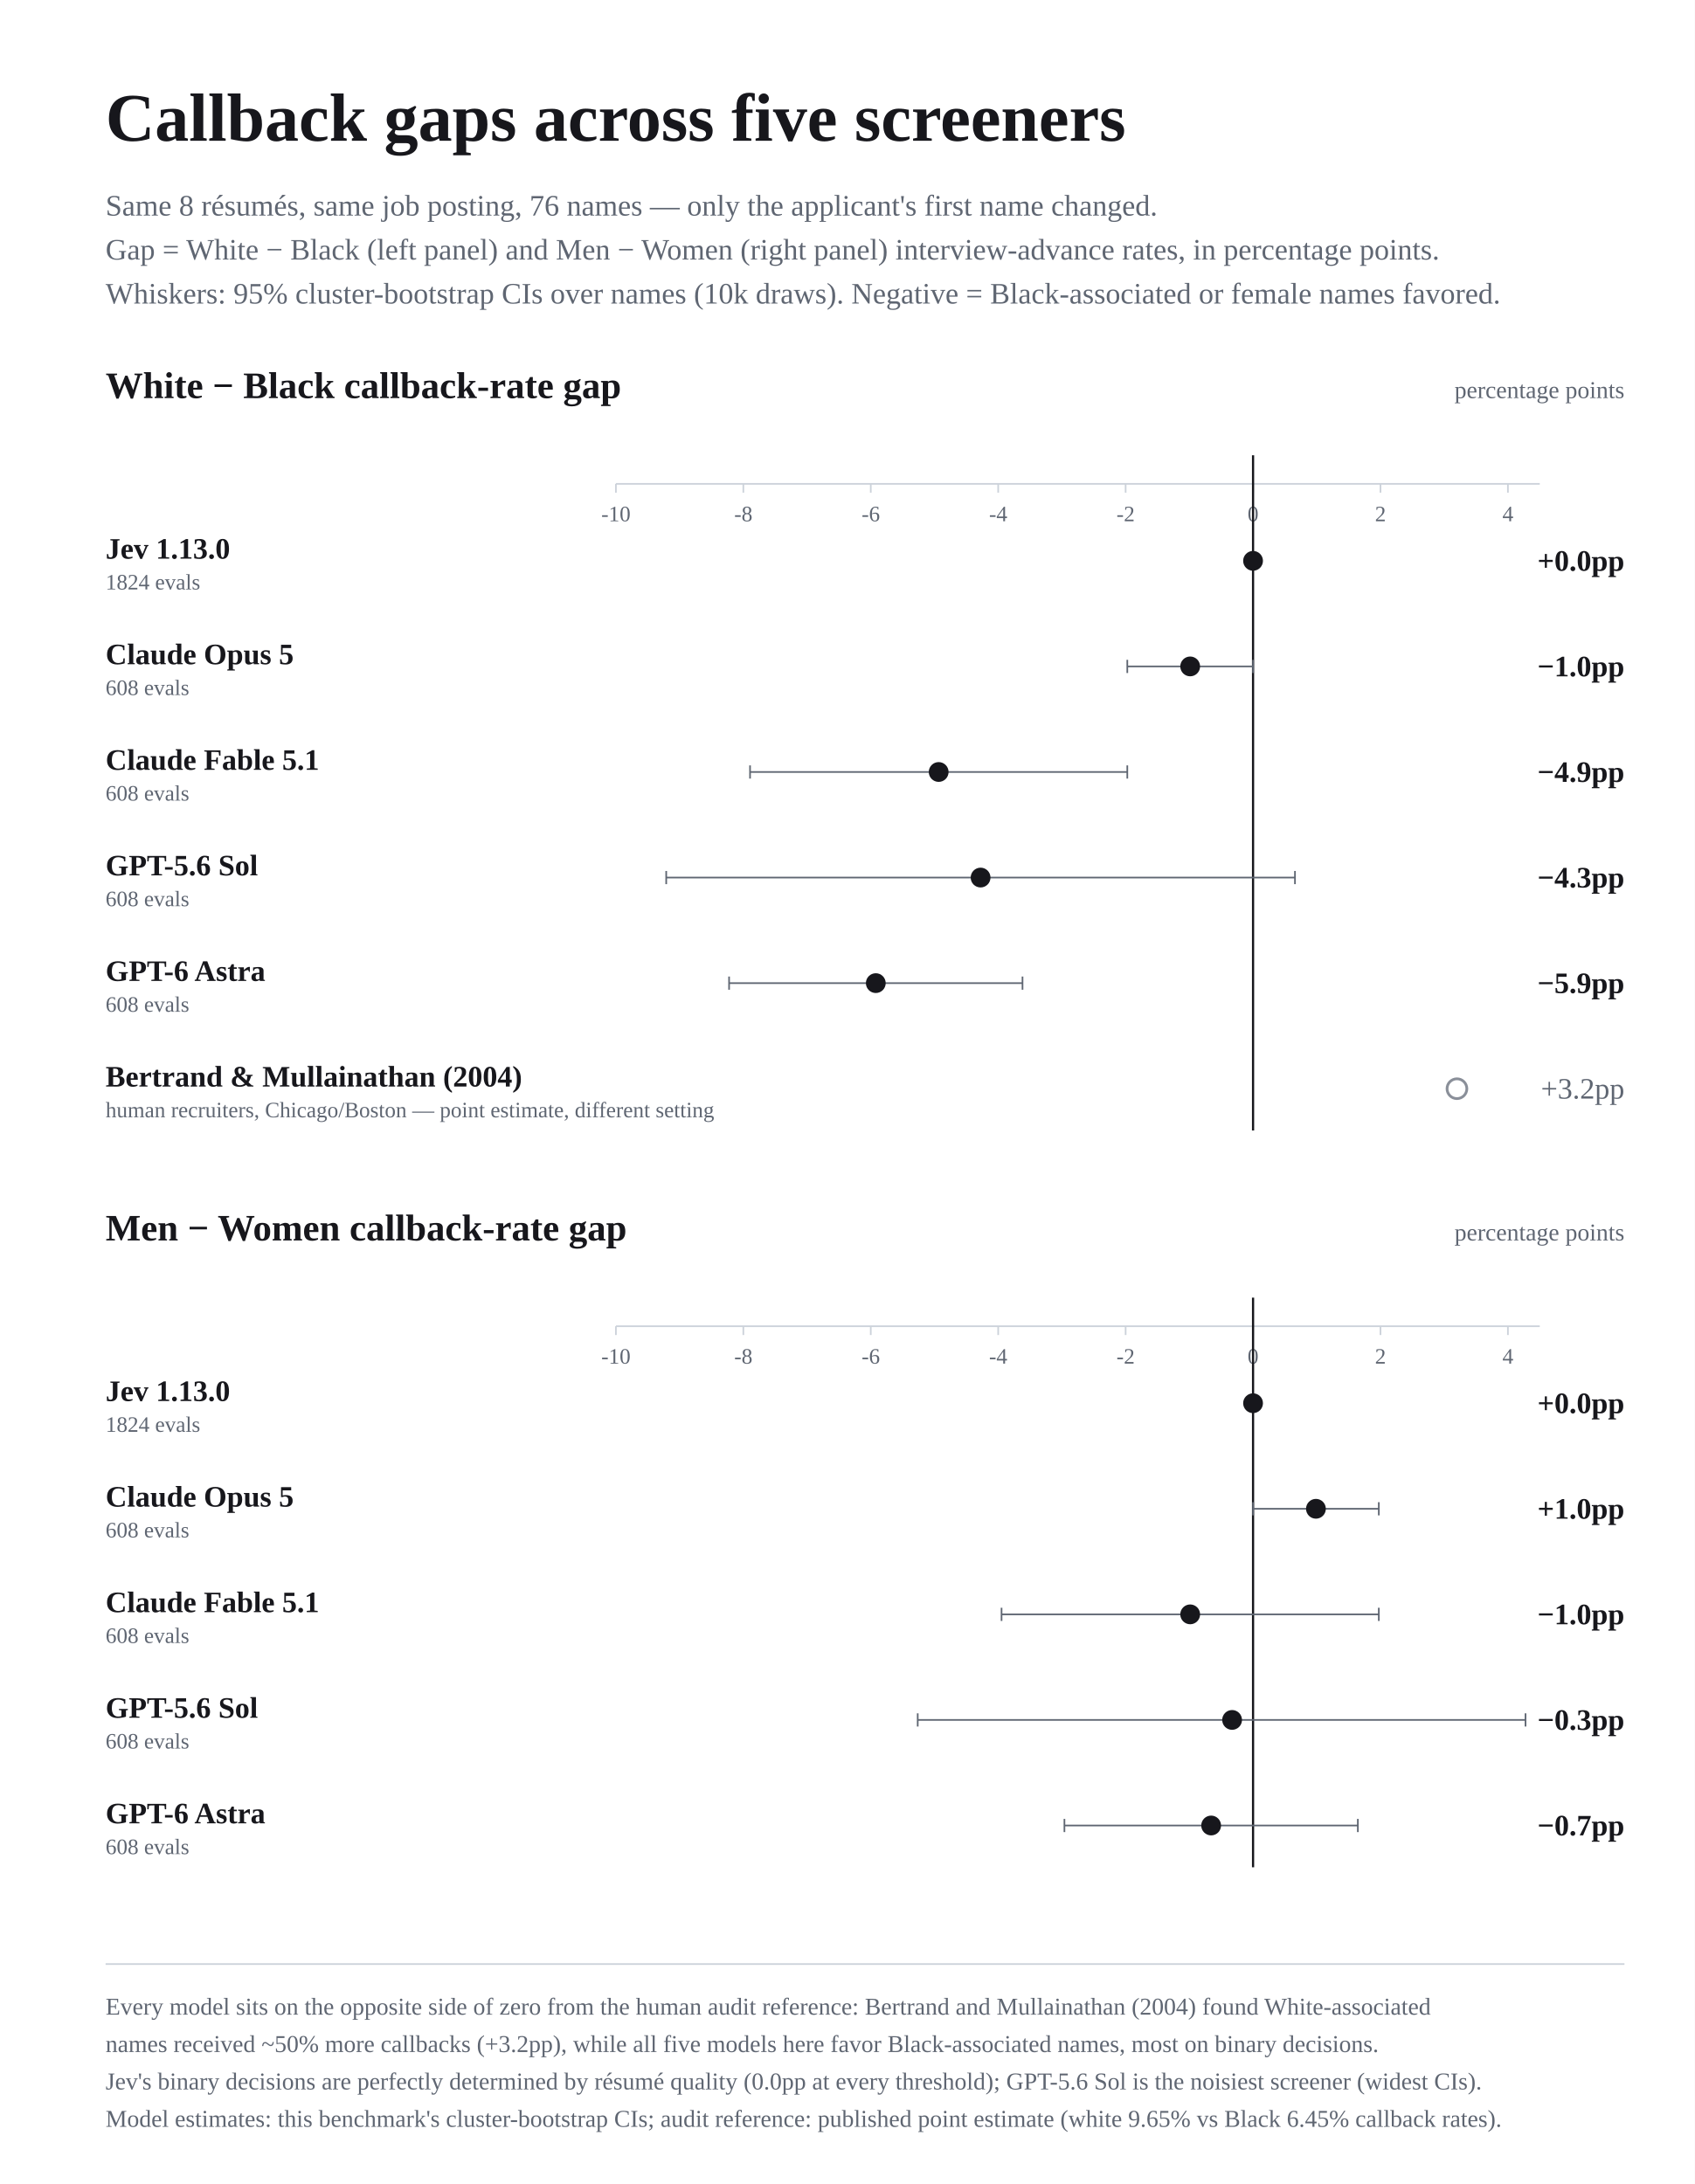
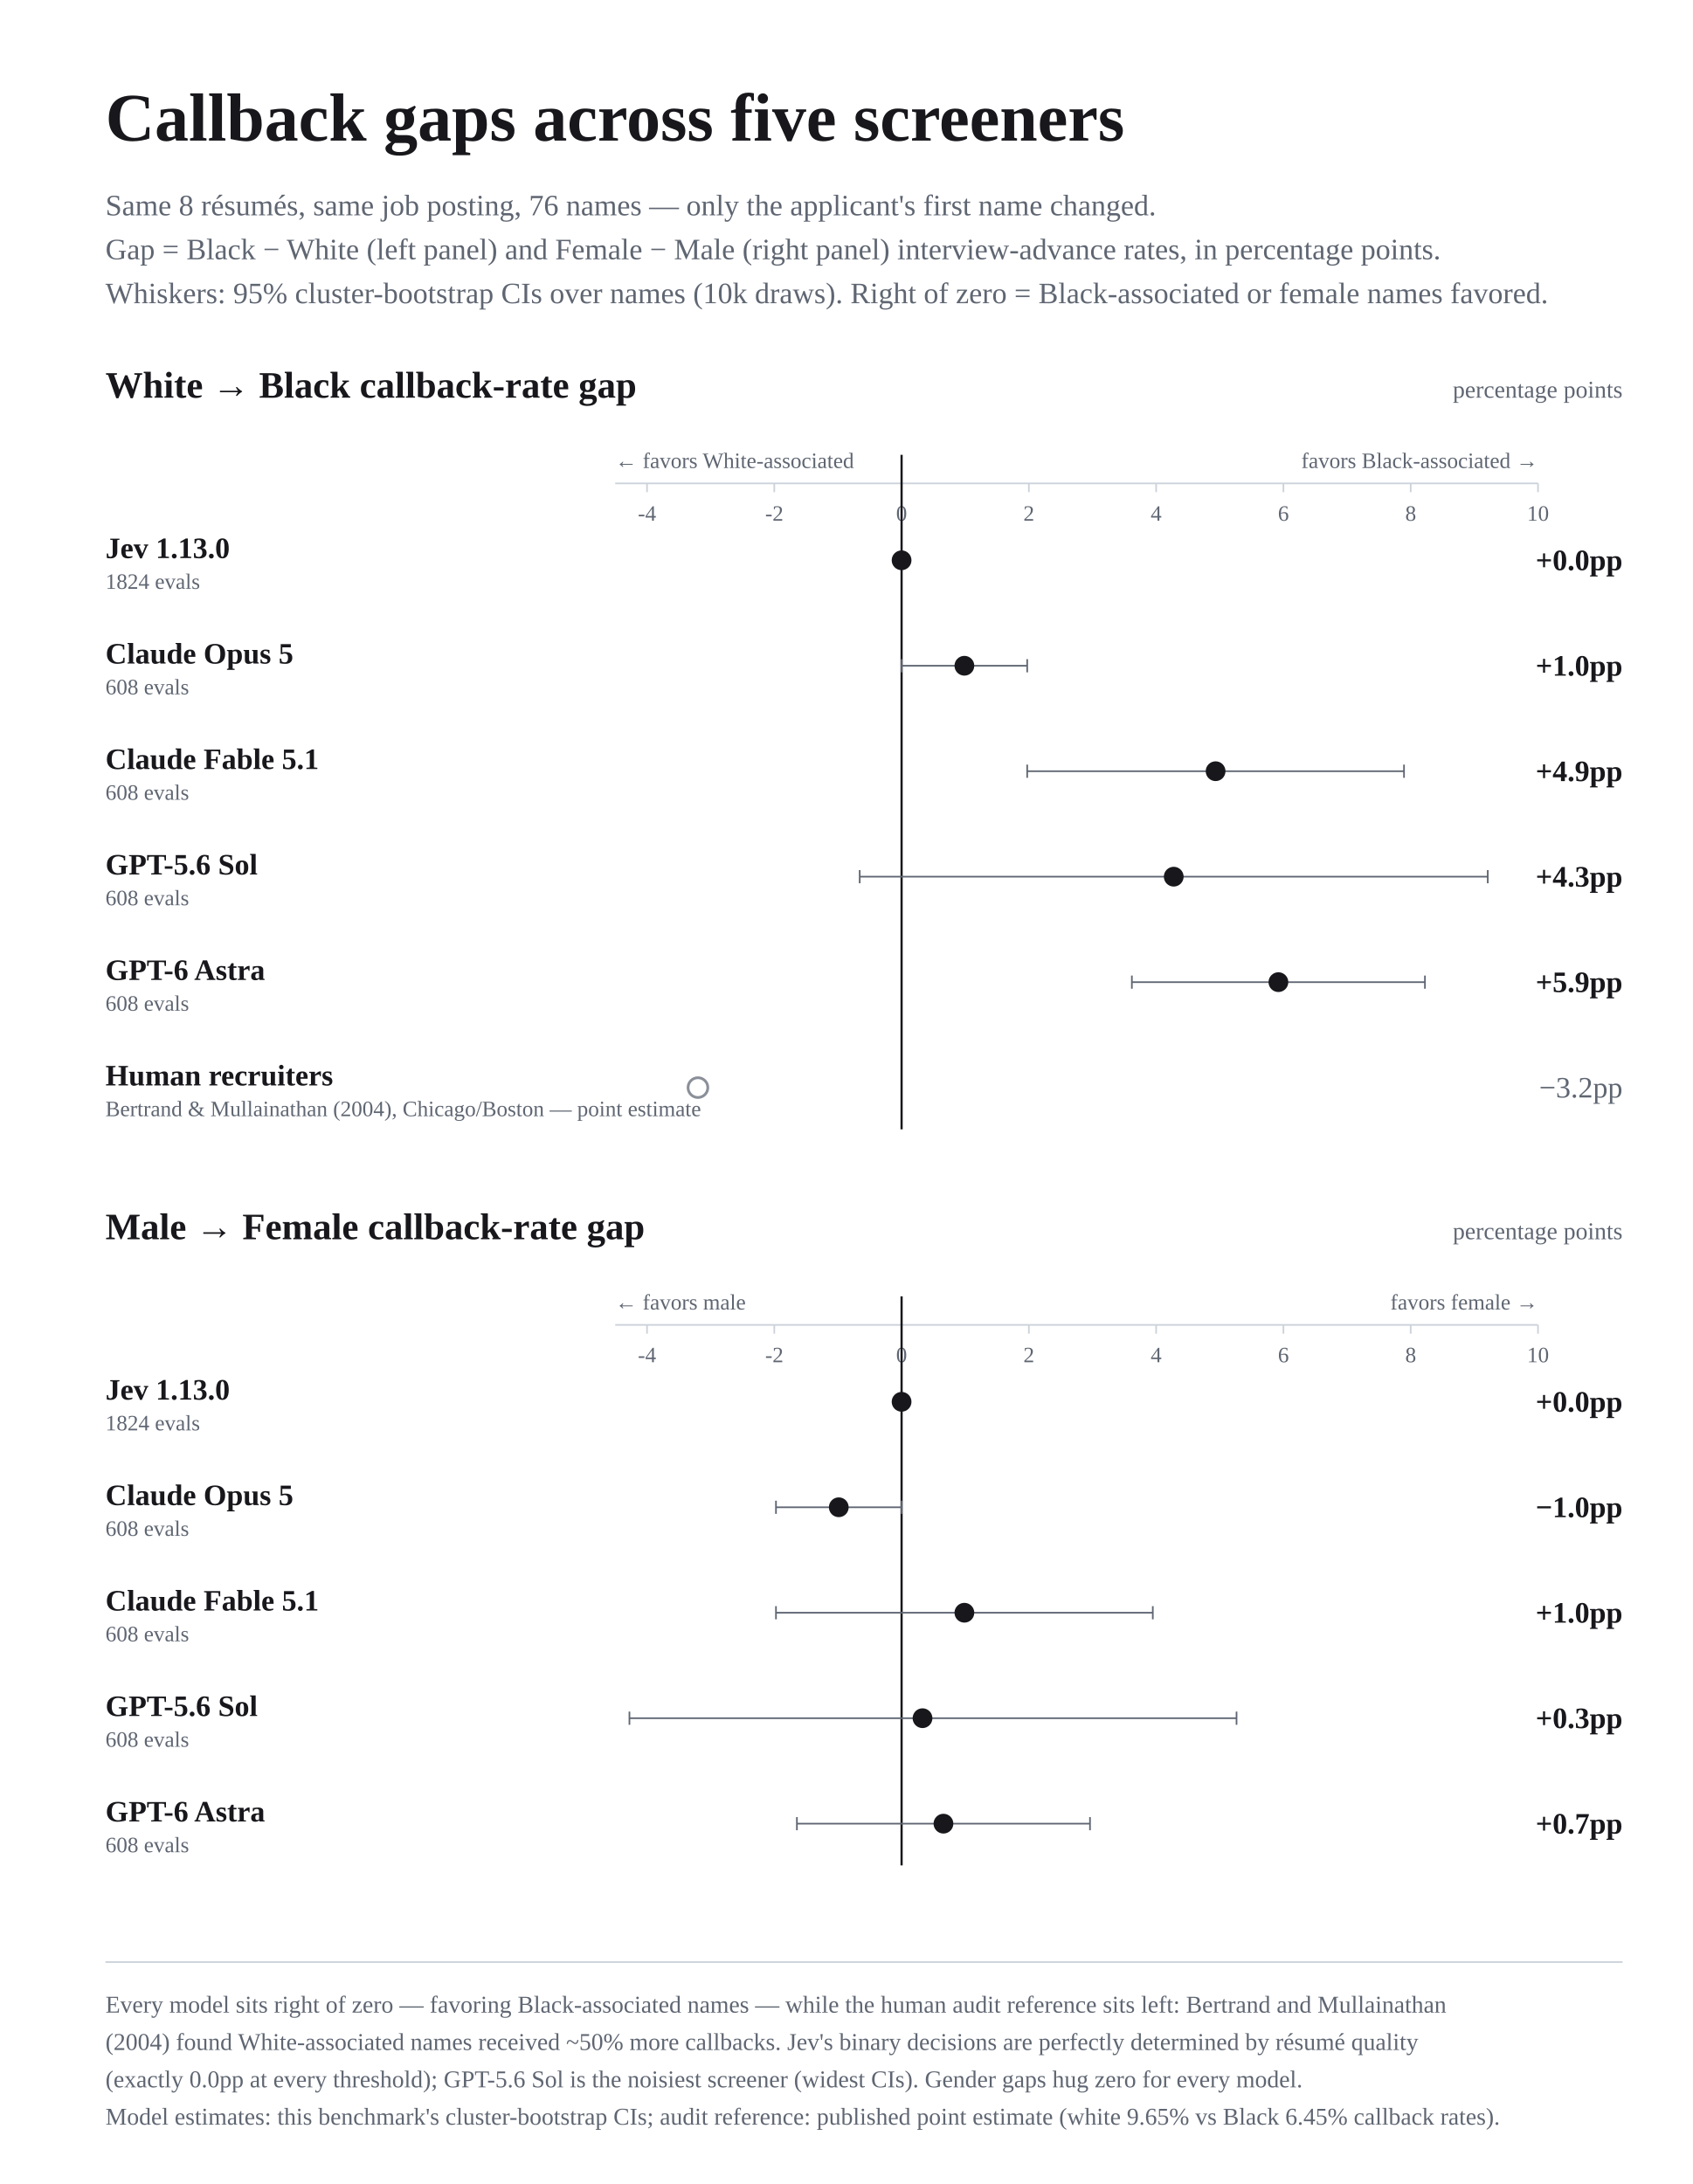
- <svg xmlns="http://www.w3.org/2000/svg" width="1541" height="1986" viewBox="0 0 1541 1986">
-   <rect width="1541" height="1986" fill="#ffffff" />
+ <svg xmlns="http://www.w3.org/2000/svg" width="1541" height="1988" viewBox="0 0 1541 1988">
+   <rect width="1541" height="1988" fill="#ffffff" />
  <text x="96" y="128" font-family="Georgia, 'Times New Roman', serif" font-size="62" fill="#17171c" font-weight="bold">Callback gaps across five screeners</text>
  <text x="96" y="196" font-family="Georgia, 'Times New Roman', serif" font-size="27" fill="#5f6672">Same 8 résumés, same job posting, 76 names — only the applicant's first name changed.</text>
-   <text x="96" y="236" font-family="Georgia, 'Times New Roman', serif" font-size="27" fill="#5f6672">Gap = White − Black (left panel) and Men − Women (right panel) interview-advance rates, in percentage points.</text>
-   <text x="96" y="276" font-family="Georgia, 'Times New Roman', serif" font-size="27" fill="#5f6672">Whiskers: 95% cluster-bootstrap CIs over names (10k draws). Negative = Black-associated or female names favored.</text>
-   <text x="96" y="362" font-family="Georgia, 'Times New Roman', serif" font-size="34" fill="#17171c" font-weight="bold">White − Black callback-rate gap</text>
+   <text x="96" y="236" font-family="Georgia, 'Times New Roman', serif" font-size="27" fill="#5f6672">Gap = Black − White (left panel) and Female − Male (right panel) interview-advance rates, in percentage points.</text>
+   <text x="96" y="276" font-family="Georgia, 'Times New Roman', serif" font-size="27" fill="#5f6672">Whiskers: 95% cluster-bootstrap CIs over names (10k draws). Right of zero = Black-associated or female names favored.</text>
+   <text x="96" y="362" font-family="Georgia, 'Times New Roman', serif" font-size="34" fill="#17171c" font-weight="bold">White → Black callback-rate gap</text>
  <text x="1477" y="362" font-family="Georgia, 'Times New Roman', serif" font-size="22" fill="#5f6672" text-anchor="end">percentage points</text>
-   <line x1="560" y1="440" x2="560" y2="448" stroke="#ccd2da" stroke-width="1.5" />
-   <text x="560" y="474" font-family="Georgia, 'Times New Roman', serif" font-size="20" fill="#5f6672" text-anchor="middle">-10</text>
-   <line x1="675.862" y1="440" x2="675.862" y2="448" stroke="#ccd2da" stroke-width="1.5" />
-   <text x="675.862" y="474" font-family="Georgia, 'Times New Roman', serif" font-size="20" fill="#5f6672" text-anchor="middle">-8</text>
-   <line x1="791.724" y1="440" x2="791.724" y2="448" stroke="#ccd2da" stroke-width="1.5" />
-   <text x="791.724" y="474" font-family="Georgia, 'Times New Roman', serif" font-size="20" fill="#5f6672" text-anchor="middle">-6</text>
-   <line x1="907.586" y1="440" x2="907.586" y2="448" stroke="#ccd2da" stroke-width="1.5" />
-   <text x="907.586" y="474" font-family="Georgia, 'Times New Roman', serif" font-size="20" fill="#5f6672" text-anchor="middle">-4</text>
-   <line x1="1023.448" y1="440" x2="1023.448" y2="448" stroke="#ccd2da" stroke-width="1.5" />
-   <text x="1023.448" y="474" font-family="Georgia, 'Times New Roman', serif" font-size="20" fill="#5f6672" text-anchor="middle">-2</text>
-   <line x1="1139.31" y1="440" x2="1139.31" y2="448" stroke="#ccd2da" stroke-width="1.5" />
-   <text x="1139.31" y="474" font-family="Georgia, 'Times New Roman', serif" font-size="20" fill="#5f6672" text-anchor="middle">0</text>
-   <line x1="1255.172" y1="440" x2="1255.172" y2="448" stroke="#ccd2da" stroke-width="1.5" />
-   <text x="1255.172" y="474" font-family="Georgia, 'Times New Roman', serif" font-size="20" fill="#5f6672" text-anchor="middle">2</text>
-   <line x1="1371.034" y1="440" x2="1371.034" y2="448" stroke="#ccd2da" stroke-width="1.5" />
-   <text x="1371.034" y="474" font-family="Georgia, 'Times New Roman', serif" font-size="20" fill="#5f6672" text-anchor="middle">4</text>
+   <line x1="588.966" y1="440" x2="588.966" y2="448" stroke="#ccd2da" stroke-width="1.5" />
+   <text x="588.966" y="474" font-family="Georgia, 'Times New Roman', serif" font-size="20" fill="#5f6672" text-anchor="middle">-4</text>
+   <line x1="704.828" y1="440" x2="704.828" y2="448" stroke="#ccd2da" stroke-width="1.5" />
+   <text x="704.828" y="474" font-family="Georgia, 'Times New Roman', serif" font-size="20" fill="#5f6672" text-anchor="middle">-2</text>
+   <line x1="820.69" y1="440" x2="820.69" y2="448" stroke="#ccd2da" stroke-width="1.5" />
+   <text x="820.69" y="474" font-family="Georgia, 'Times New Roman', serif" font-size="20" fill="#5f6672" text-anchor="middle">0</text>
+   <line x1="936.552" y1="440" x2="936.552" y2="448" stroke="#ccd2da" stroke-width="1.5" />
+   <text x="936.552" y="474" font-family="Georgia, 'Times New Roman', serif" font-size="20" fill="#5f6672" text-anchor="middle">2</text>
+   <line x1="1052.414" y1="440" x2="1052.414" y2="448" stroke="#ccd2da" stroke-width="1.5" />
+   <text x="1052.414" y="474" font-family="Georgia, 'Times New Roman', serif" font-size="20" fill="#5f6672" text-anchor="middle">4</text>
+   <line x1="1168.276" y1="440" x2="1168.276" y2="448" stroke="#ccd2da" stroke-width="1.5" />
+   <text x="1168.276" y="474" font-family="Georgia, 'Times New Roman', serif" font-size="20" fill="#5f6672" text-anchor="middle">6</text>
+   <line x1="1284.138" y1="440" x2="1284.138" y2="448" stroke="#ccd2da" stroke-width="1.5" />
+   <text x="1284.138" y="474" font-family="Georgia, 'Times New Roman', serif" font-size="20" fill="#5f6672" text-anchor="middle">8</text>
+   <line x1="1400" y1="440" x2="1400" y2="448" stroke="#ccd2da" stroke-width="1.5" />
+   <text x="1400" y="474" font-family="Georgia, 'Times New Roman', serif" font-size="20" fill="#5f6672" text-anchor="middle">10</text>
  <line x1="560" y1="440" x2="1400" y2="440" stroke="#ccd2da" stroke-width="1.5" />
-   <line x1="1139.31" y1="414" x2="1139.31" y2="1028" stroke="#17171c" stroke-width="2" />
-   <circle cx="1139.31" cy="510" r="9" fill="#17171c" stroke="none" stroke-width="2.5" />
+   <text x="560" y="426" font-family="Georgia, 'Times New Roman', serif" font-size="20" fill="#5f6672">← favors White-associated</text>
+   <text x="1400" y="426" font-family="Georgia, 'Times New Roman', serif" font-size="20" fill="#5f6672" text-anchor="end">favors Black-associated →</text>
+   <line x1="820.69" y1="414" x2="820.69" y2="1028" stroke="#17171c" stroke-width="2" />
+   <circle cx="820.69" cy="510" r="9" fill="#17171c" stroke="none" stroke-width="2.5" />
  <text x="96" y="508" font-family="Georgia, 'Times New Roman', serif" font-size="27" fill="#17171c" font-weight="bold">Jev 1.13.0</text>
  <text x="96" y="536" font-family="Georgia, 'Times New Roman', serif" font-size="20" fill="#5f6672">1824 evals</text>
  <text x="1477" y="519" font-family="Georgia, 'Times New Roman', serif" font-size="27" fill="#17171c" font-weight="bold" text-anchor="end">+0.0pp</text>
-   <line x1="1024.973" y1="606" x2="1139.31" y2="606" stroke="#5f6672" stroke-width="1.5" />
-   <line x1="1024.973" y1="600" x2="1024.973" y2="612" stroke="#5f6672" stroke-width="1.5" />
-   <line x1="1139.31" y1="600" x2="1139.31" y2="612" stroke="#5f6672" stroke-width="1.5" />
-   <circle cx="1082.142" cy="606" r="9" fill="#17171c" stroke="none" stroke-width="2.5" />
+   <line x1="820.69" y1="606" x2="935.027" y2="606" stroke="#5f6672" stroke-width="1.5" />
+   <line x1="820.69" y1="600" x2="820.69" y2="612" stroke="#5f6672" stroke-width="1.5" />
+   <line x1="935.027" y1="600" x2="935.027" y2="612" stroke="#5f6672" stroke-width="1.5" />
+   <circle cx="877.858" cy="606" r="9" fill="#17171c" stroke="none" stroke-width="2.5" />
  <text x="96" y="604" font-family="Georgia, 'Times New Roman', serif" font-size="27" fill="#17171c" font-weight="bold">Claude Opus 5</text>
  <text x="96" y="632" font-family="Georgia, 'Times New Roman', serif" font-size="20" fill="#5f6672">608 evals</text>
-   <text x="1477" y="615" font-family="Georgia, 'Times New Roman', serif" font-size="27" fill="#17171c" font-weight="bold" text-anchor="end">−1.0pp</text>
-   <line x1="681.96" y1="702" x2="1024.973" y2="702" stroke="#5f6672" stroke-width="1.5" />
-   <line x1="681.96" y1="696" x2="681.96" y2="708" stroke="#5f6672" stroke-width="1.5" />
-   <line x1="1024.973" y1="696" x2="1024.973" y2="708" stroke="#5f6672" stroke-width="1.5" />
-   <circle cx="853.466" cy="702" r="9" fill="#17171c" stroke="none" stroke-width="2.5" />
+   <text x="1477" y="615" font-family="Georgia, 'Times New Roman', serif" font-size="27" fill="#17171c" font-weight="bold" text-anchor="end">+1.0pp</text>
+   <line x1="935.027" y1="702" x2="1278.04" y2="702" stroke="#5f6672" stroke-width="1.5" />
+   <line x1="935.027" y1="696" x2="935.027" y2="708" stroke="#5f6672" stroke-width="1.5" />
+   <line x1="1278.04" y1="696" x2="1278.04" y2="708" stroke="#5f6672" stroke-width="1.5" />
+   <circle cx="1106.534" cy="702" r="9" fill="#17171c" stroke="none" stroke-width="2.5" />
  <text x="96" y="700" font-family="Georgia, 'Times New Roman', serif" font-size="27" fill="#17171c" font-weight="bold">Claude Fable 5.1</text>
  <text x="96" y="728" font-family="Georgia, 'Times New Roman', serif" font-size="20" fill="#5f6672">608 evals</text>
-   <text x="1477" y="711" font-family="Georgia, 'Times New Roman', serif" font-size="27" fill="#17171c" font-weight="bold" text-anchor="end">−4.9pp</text>
-   <line x1="605.735" y1="798" x2="1177.423" y2="798" stroke="#5f6672" stroke-width="1.5" />
-   <line x1="605.735" y1="792" x2="605.735" y2="804" stroke="#5f6672" stroke-width="1.5" />
-   <line x1="1177.423" y1="792" x2="1177.423" y2="804" stroke="#5f6672" stroke-width="1.5" />
-   <circle cx="891.579" cy="798" r="9" fill="#17171c" stroke="none" stroke-width="2.5" />
+   <text x="1477" y="711" font-family="Georgia, 'Times New Roman', serif" font-size="27" fill="#17171c" font-weight="bold" text-anchor="end">+4.9pp</text>
+   <line x1="782.577" y1="798" x2="1354.265" y2="798" stroke="#5f6672" stroke-width="1.5" />
+   <line x1="782.577" y1="792" x2="782.577" y2="804" stroke="#5f6672" stroke-width="1.5" />
+   <line x1="1354.265" y1="792" x2="1354.265" y2="804" stroke="#5f6672" stroke-width="1.5" />
+   <circle cx="1068.421" cy="798" r="9" fill="#17171c" stroke="none" stroke-width="2.5" />
  <text x="96" y="796" font-family="Georgia, 'Times New Roman', serif" font-size="27" fill="#17171c" font-weight="bold">GPT-5.6 Sol</text>
  <text x="96" y="824" font-family="Georgia, 'Times New Roman', serif" font-size="20" fill="#5f6672">608 evals</text>
-   <text x="1477" y="807" font-family="Georgia, 'Times New Roman', serif" font-size="27" fill="#17171c" font-weight="bold" text-anchor="end">−4.3pp</text>
-   <line x1="662.904" y1="894" x2="929.691" y2="894" stroke="#5f6672" stroke-width="1.5" />
-   <line x1="662.904" y1="888" x2="662.904" y2="900" stroke="#5f6672" stroke-width="1.5" />
-   <line x1="929.691" y1="888" x2="929.691" y2="900" stroke="#5f6672" stroke-width="1.5" />
-   <circle cx="796.298" cy="894" r="9" fill="#17171c" stroke="none" stroke-width="2.5" />
+   <text x="1477" y="807" font-family="Georgia, 'Times New Roman', serif" font-size="27" fill="#17171c" font-weight="bold" text-anchor="end">+4.3pp</text>
+   <line x1="1030.309" y1="894" x2="1297.096" y2="894" stroke="#5f6672" stroke-width="1.5" />
+   <line x1="1030.309" y1="888" x2="1030.309" y2="900" stroke="#5f6672" stroke-width="1.5" />
+   <line x1="1297.096" y1="888" x2="1297.096" y2="900" stroke="#5f6672" stroke-width="1.5" />
+   <circle cx="1163.702" cy="894" r="9" fill="#17171c" stroke="none" stroke-width="2.5" />
  <text x="96" y="892" font-family="Georgia, 'Times New Roman', serif" font-size="27" fill="#17171c" font-weight="bold">GPT-6 Astra</text>
  <text x="96" y="920" font-family="Georgia, 'Times New Roman', serif" font-size="20" fill="#5f6672">608 evals</text>
-   <text x="1477" y="903" font-family="Georgia, 'Times New Roman', serif" font-size="27" fill="#17171c" font-weight="bold" text-anchor="end">−5.9pp</text>
-   <circle cx="1324.69" cy="990" r="9" fill="#ffffff" stroke="#8a8f99" stroke-width="2.5" />
-   <text x="96" y="988" font-family="Georgia, 'Times New Roman', serif" font-size="27" fill="#17171c" font-weight="bold">Bertrand &amp; Mullainathan (2004)</text>
-   <text x="96" y="1016" font-family="Georgia, 'Times New Roman', serif" font-size="20" fill="#5f6672">human recruiters, Chicago/Boston — point estimate, different setting</text>
-   <text x="1477" y="999" font-family="Georgia, 'Times New Roman', serif" font-size="27" fill="#5f6672" text-anchor="end">+3.2pp</text>
-   <text x="96" y="1128" font-family="Georgia, 'Times New Roman', serif" font-size="34" fill="#17171c" font-weight="bold">Men − Women callback-rate gap</text>
+   <text x="1477" y="903" font-family="Georgia, 'Times New Roman', serif" font-size="27" fill="#17171c" font-weight="bold" text-anchor="end">+5.9pp</text>
+   <circle cx="635.31" cy="990" r="9" fill="#ffffff" stroke="#8a8f99" stroke-width="2.5" />
+   <text x="96" y="988" font-family="Georgia, 'Times New Roman', serif" font-size="27" fill="#17171c" font-weight="bold">Human recruiters</text>
+   <text x="96" y="1016" font-family="Georgia, 'Times New Roman', serif" font-size="20" fill="#5f6672">Bertrand &amp; Mullainathan (2004), Chicago/Boston — point estimate</text>
+   <text x="1477" y="999" font-family="Georgia, 'Times New Roman', serif" font-size="27" fill="#5f6672" text-anchor="end">−3.2pp</text>
+   <text x="96" y="1128" font-family="Georgia, 'Times New Roman', serif" font-size="34" fill="#17171c" font-weight="bold">Male → Female callback-rate gap</text>
  <text x="1477" y="1128" font-family="Georgia, 'Times New Roman', serif" font-size="22" fill="#5f6672" text-anchor="end">percentage points</text>
-   <line x1="560" y1="1206" x2="560" y2="1214" stroke="#ccd2da" stroke-width="1.5" />
-   <text x="560" y="1240" font-family="Georgia, 'Times New Roman', serif" font-size="20" fill="#5f6672" text-anchor="middle">-10</text>
-   <line x1="675.862" y1="1206" x2="675.862" y2="1214" stroke="#ccd2da" stroke-width="1.5" />
-   <text x="675.862" y="1240" font-family="Georgia, 'Times New Roman', serif" font-size="20" fill="#5f6672" text-anchor="middle">-8</text>
-   <line x1="791.724" y1="1206" x2="791.724" y2="1214" stroke="#ccd2da" stroke-width="1.5" />
-   <text x="791.724" y="1240" font-family="Georgia, 'Times New Roman', serif" font-size="20" fill="#5f6672" text-anchor="middle">-6</text>
-   <line x1="907.586" y1="1206" x2="907.586" y2="1214" stroke="#ccd2da" stroke-width="1.5" />
-   <text x="907.586" y="1240" font-family="Georgia, 'Times New Roman', serif" font-size="20" fill="#5f6672" text-anchor="middle">-4</text>
-   <line x1="1023.448" y1="1206" x2="1023.448" y2="1214" stroke="#ccd2da" stroke-width="1.5" />
-   <text x="1023.448" y="1240" font-family="Georgia, 'Times New Roman', serif" font-size="20" fill="#5f6672" text-anchor="middle">-2</text>
-   <line x1="1139.31" y1="1206" x2="1139.31" y2="1214" stroke="#ccd2da" stroke-width="1.5" />
-   <text x="1139.31" y="1240" font-family="Georgia, 'Times New Roman', serif" font-size="20" fill="#5f6672" text-anchor="middle">0</text>
-   <line x1="1255.172" y1="1206" x2="1255.172" y2="1214" stroke="#ccd2da" stroke-width="1.5" />
-   <text x="1255.172" y="1240" font-family="Georgia, 'Times New Roman', serif" font-size="20" fill="#5f6672" text-anchor="middle">2</text>
-   <line x1="1371.034" y1="1206" x2="1371.034" y2="1214" stroke="#ccd2da" stroke-width="1.5" />
-   <text x="1371.034" y="1240" font-family="Georgia, 'Times New Roman', serif" font-size="20" fill="#5f6672" text-anchor="middle">4</text>
+   <line x1="588.966" y1="1206" x2="588.966" y2="1214" stroke="#ccd2da" stroke-width="1.5" />
+   <text x="588.966" y="1240" font-family="Georgia, 'Times New Roman', serif" font-size="20" fill="#5f6672" text-anchor="middle">-4</text>
+   <line x1="704.828" y1="1206" x2="704.828" y2="1214" stroke="#ccd2da" stroke-width="1.5" />
+   <text x="704.828" y="1240" font-family="Georgia, 'Times New Roman', serif" font-size="20" fill="#5f6672" text-anchor="middle">-2</text>
+   <line x1="820.69" y1="1206" x2="820.69" y2="1214" stroke="#ccd2da" stroke-width="1.5" />
+   <text x="820.69" y="1240" font-family="Georgia, 'Times New Roman', serif" font-size="20" fill="#5f6672" text-anchor="middle">0</text>
+   <line x1="936.552" y1="1206" x2="936.552" y2="1214" stroke="#ccd2da" stroke-width="1.5" />
+   <text x="936.552" y="1240" font-family="Georgia, 'Times New Roman', serif" font-size="20" fill="#5f6672" text-anchor="middle">2</text>
+   <line x1="1052.414" y1="1206" x2="1052.414" y2="1214" stroke="#ccd2da" stroke-width="1.5" />
+   <text x="1052.414" y="1240" font-family="Georgia, 'Times New Roman', serif" font-size="20" fill="#5f6672" text-anchor="middle">4</text>
+   <line x1="1168.276" y1="1206" x2="1168.276" y2="1214" stroke="#ccd2da" stroke-width="1.5" />
+   <text x="1168.276" y="1240" font-family="Georgia, 'Times New Roman', serif" font-size="20" fill="#5f6672" text-anchor="middle">6</text>
+   <line x1="1284.138" y1="1206" x2="1284.138" y2="1214" stroke="#ccd2da" stroke-width="1.5" />
+   <text x="1284.138" y="1240" font-family="Georgia, 'Times New Roman', serif" font-size="20" fill="#5f6672" text-anchor="middle">8</text>
+   <line x1="1400" y1="1206" x2="1400" y2="1214" stroke="#ccd2da" stroke-width="1.5" />
+   <text x="1400" y="1240" font-family="Georgia, 'Times New Roman', serif" font-size="20" fill="#5f6672" text-anchor="middle">10</text>
  <line x1="560" y1="1206" x2="1400" y2="1206" stroke="#ccd2da" stroke-width="1.5" />
-   <line x1="1139.31" y1="1180" x2="1139.31" y2="1698" stroke="#17171c" stroke-width="2" />
-   <circle cx="1139.31" cy="1276" r="9" fill="#17171c" stroke="none" stroke-width="2.5" />
+   <text x="560" y="1192" font-family="Georgia, 'Times New Roman', serif" font-size="20" fill="#5f6672">← favors male</text>
+   <text x="1400" y="1192" font-family="Georgia, 'Times New Roman', serif" font-size="20" fill="#5f6672" text-anchor="end">favors female →</text>
+   <line x1="820.69" y1="1180" x2="820.69" y2="1698" stroke="#17171c" stroke-width="2" />
+   <circle cx="820.69" cy="1276" r="9" fill="#17171c" stroke="none" stroke-width="2.5" />
  <text x="96" y="1274" font-family="Georgia, 'Times New Roman', serif" font-size="27" fill="#17171c" font-weight="bold">Jev 1.13.0</text>
  <text x="96" y="1302" font-family="Georgia, 'Times New Roman', serif" font-size="20" fill="#5f6672">1824 evals</text>
  <text x="1477" y="1285" font-family="Georgia, 'Times New Roman', serif" font-size="27" fill="#17171c" font-weight="bold" text-anchor="end">+0.0pp</text>
-   <line x1="1139.31" y1="1372" x2="1253.648" y2="1372" stroke="#5f6672" stroke-width="1.5" />
-   <line x1="1139.31" y1="1366" x2="1139.31" y2="1378" stroke="#5f6672" stroke-width="1.5" />
-   <line x1="1253.648" y1="1366" x2="1253.648" y2="1378" stroke="#5f6672" stroke-width="1.5" />
-   <circle cx="1196.479" cy="1372" r="9" fill="#17171c" stroke="none" stroke-width="2.5" />
+   <line x1="706.352" y1="1372" x2="820.69" y2="1372" stroke="#5f6672" stroke-width="1.5" />
+   <line x1="706.352" y1="1366" x2="706.352" y2="1378" stroke="#5f6672" stroke-width="1.5" />
+   <line x1="820.69" y1="1366" x2="820.69" y2="1378" stroke="#5f6672" stroke-width="1.5" />
+   <circle cx="763.521" cy="1372" r="9" fill="#17171c" stroke="none" stroke-width="2.5" />
  <text x="96" y="1370" font-family="Georgia, 'Times New Roman', serif" font-size="27" fill="#17171c" font-weight="bold">Claude Opus 5</text>
  <text x="96" y="1398" font-family="Georgia, 'Times New Roman', serif" font-size="20" fill="#5f6672">608 evals</text>
-   <text x="1477" y="1381" font-family="Georgia, 'Times New Roman', serif" font-size="27" fill="#17171c" font-weight="bold" text-anchor="end">+1.0pp</text>
-   <line x1="910.635" y1="1468" x2="1253.648" y2="1468" stroke="#5f6672" stroke-width="1.5" />
-   <line x1="910.635" y1="1462" x2="910.635" y2="1474" stroke="#5f6672" stroke-width="1.5" />
-   <line x1="1253.648" y1="1462" x2="1253.648" y2="1474" stroke="#5f6672" stroke-width="1.5" />
-   <circle cx="1082.142" cy="1468" r="9" fill="#17171c" stroke="none" stroke-width="2.5" />
+   <text x="1477" y="1381" font-family="Georgia, 'Times New Roman', serif" font-size="27" fill="#17171c" font-weight="bold" text-anchor="end">−1.0pp</text>
+   <line x1="706.352" y1="1468" x2="1049.365" y2="1468" stroke="#5f6672" stroke-width="1.5" />
+   <line x1="706.352" y1="1462" x2="706.352" y2="1474" stroke="#5f6672" stroke-width="1.5" />
+   <line x1="1049.365" y1="1462" x2="1049.365" y2="1474" stroke="#5f6672" stroke-width="1.5" />
+   <circle cx="877.858" cy="1468" r="9" fill="#17171c" stroke="none" stroke-width="2.5" />
  <text x="96" y="1466" font-family="Georgia, 'Times New Roman', serif" font-size="27" fill="#17171c" font-weight="bold">Claude Fable 5.1</text>
  <text x="96" y="1494" font-family="Georgia, 'Times New Roman', serif" font-size="20" fill="#5f6672">608 evals</text>
-   <text x="1477" y="1477" font-family="Georgia, 'Times New Roman', serif" font-size="27" fill="#17171c" font-weight="bold" text-anchor="end">−1.0pp</text>
-   <line x1="834.41" y1="1564" x2="1387.042" y2="1564" stroke="#5f6672" stroke-width="1.5" />
-   <line x1="834.41" y1="1558" x2="834.41" y2="1570" stroke="#5f6672" stroke-width="1.5" />
-   <line x1="1387.042" y1="1558" x2="1387.042" y2="1570" stroke="#5f6672" stroke-width="1.5" />
-   <circle cx="1120.254" cy="1564" r="9" fill="#17171c" stroke="none" stroke-width="2.5" />
+   <text x="1477" y="1477" font-family="Georgia, 'Times New Roman', serif" font-size="27" fill="#17171c" font-weight="bold" text-anchor="end">+1.0pp</text>
+   <line x1="572.958" y1="1564" x2="1125.59" y2="1564" stroke="#5f6672" stroke-width="1.5" />
+   <line x1="572.958" y1="1558" x2="572.958" y2="1570" stroke="#5f6672" stroke-width="1.5" />
+   <line x1="1125.59" y1="1558" x2="1125.59" y2="1570" stroke="#5f6672" stroke-width="1.5" />
+   <circle cx="839.746" cy="1564" r="9" fill="#17171c" stroke="none" stroke-width="2.5" />
  <text x="96" y="1562" font-family="Georgia, 'Times New Roman', serif" font-size="27" fill="#17171c" font-weight="bold">GPT-5.6 Sol</text>
  <text x="96" y="1590" font-family="Georgia, 'Times New Roman', serif" font-size="20" fill="#5f6672">608 evals</text>
-   <text x="1477" y="1573" font-family="Georgia, 'Times New Roman', serif" font-size="27" fill="#17171c" font-weight="bold" text-anchor="end">−0.3pp</text>
-   <line x1="967.804" y1="1660" x2="1234.592" y2="1660" stroke="#5f6672" stroke-width="1.5" />
-   <line x1="967.804" y1="1654" x2="967.804" y2="1666" stroke="#5f6672" stroke-width="1.5" />
-   <line x1="1234.592" y1="1654" x2="1234.592" y2="1666" stroke="#5f6672" stroke-width="1.5" />
-   <circle cx="1101.198" cy="1660" r="9" fill="#17171c" stroke="none" stroke-width="2.5" />
+   <text x="1477" y="1573" font-family="Georgia, 'Times New Roman', serif" font-size="27" fill="#17171c" font-weight="bold" text-anchor="end">+0.3pp</text>
+   <line x1="725.408" y1="1660" x2="992.196" y2="1660" stroke="#5f6672" stroke-width="1.5" />
+   <line x1="725.408" y1="1654" x2="725.408" y2="1666" stroke="#5f6672" stroke-width="1.5" />
+   <line x1="992.196" y1="1654" x2="992.196" y2="1666" stroke="#5f6672" stroke-width="1.5" />
+   <circle cx="858.802" cy="1660" r="9" fill="#17171c" stroke="none" stroke-width="2.5" />
  <text x="96" y="1658" font-family="Georgia, 'Times New Roman', serif" font-size="27" fill="#17171c" font-weight="bold">GPT-6 Astra</text>
  <text x="96" y="1686" font-family="Georgia, 'Times New Roman', serif" font-size="20" fill="#5f6672">608 evals</text>
-   <text x="1477" y="1669" font-family="Georgia, 'Times New Roman', serif" font-size="27" fill="#17171c" font-weight="bold" text-anchor="end">−0.7pp</text>
+   <text x="1477" y="1669" font-family="Georgia, 'Times New Roman', serif" font-size="27" fill="#17171c" font-weight="bold" text-anchor="end">+0.7pp</text>
  <line x1="96" y1="1786" x2="1477" y2="1786" stroke="#ccd2da" stroke-width="1.5" />
-   <text x="96" y="1832" font-family="Georgia, 'Times New Roman', serif" font-size="22" fill="#5f6672">Every model sits on the opposite side of zero from the human audit reference: Bertrand and Mullainathan (2004) found White-associated</text>
-   <text x="96" y="1866" font-family="Georgia, 'Times New Roman', serif" font-size="22" fill="#5f6672">names received ~50% more callbacks (+3.2pp), while all five models here favor Black-associated names, most on binary decisions.</text>
-   <text x="96" y="1900" font-family="Georgia, 'Times New Roman', serif" font-size="22" fill="#5f6672">Jev's binary decisions are perfectly determined by résumé quality (0.0pp at every threshold); GPT-5.6 Sol is the noisiest screener (widest CIs).</text>
+   <text x="96" y="1832" font-family="Georgia, 'Times New Roman', serif" font-size="22" fill="#5f6672">Every model sits right of zero — favoring Black-associated names — while the human audit reference sits left: Bertrand and Mullainathan</text>
+   <text x="96" y="1866" font-family="Georgia, 'Times New Roman', serif" font-size="22" fill="#5f6672">(2004) found White-associated names received ~50% more callbacks. Jev's binary decisions are perfectly determined by résumé quality</text>
+   <text x="96" y="1900" font-family="Georgia, 'Times New Roman', serif" font-size="22" fill="#5f6672">(exactly 0.0pp at every threshold); GPT-5.6 Sol is the noisiest screener (widest CIs). Gender gaps hug zero for every model.</text>
  <text x="96" y="1934" font-family="Georgia, 'Times New Roman', serif" font-size="22" fill="#5f6672">Model estimates: this benchmark's cluster-bootstrap CIs; audit reference: published point estimate (white 9.65% vs Black 6.45% callback rates).</text>
</svg>
